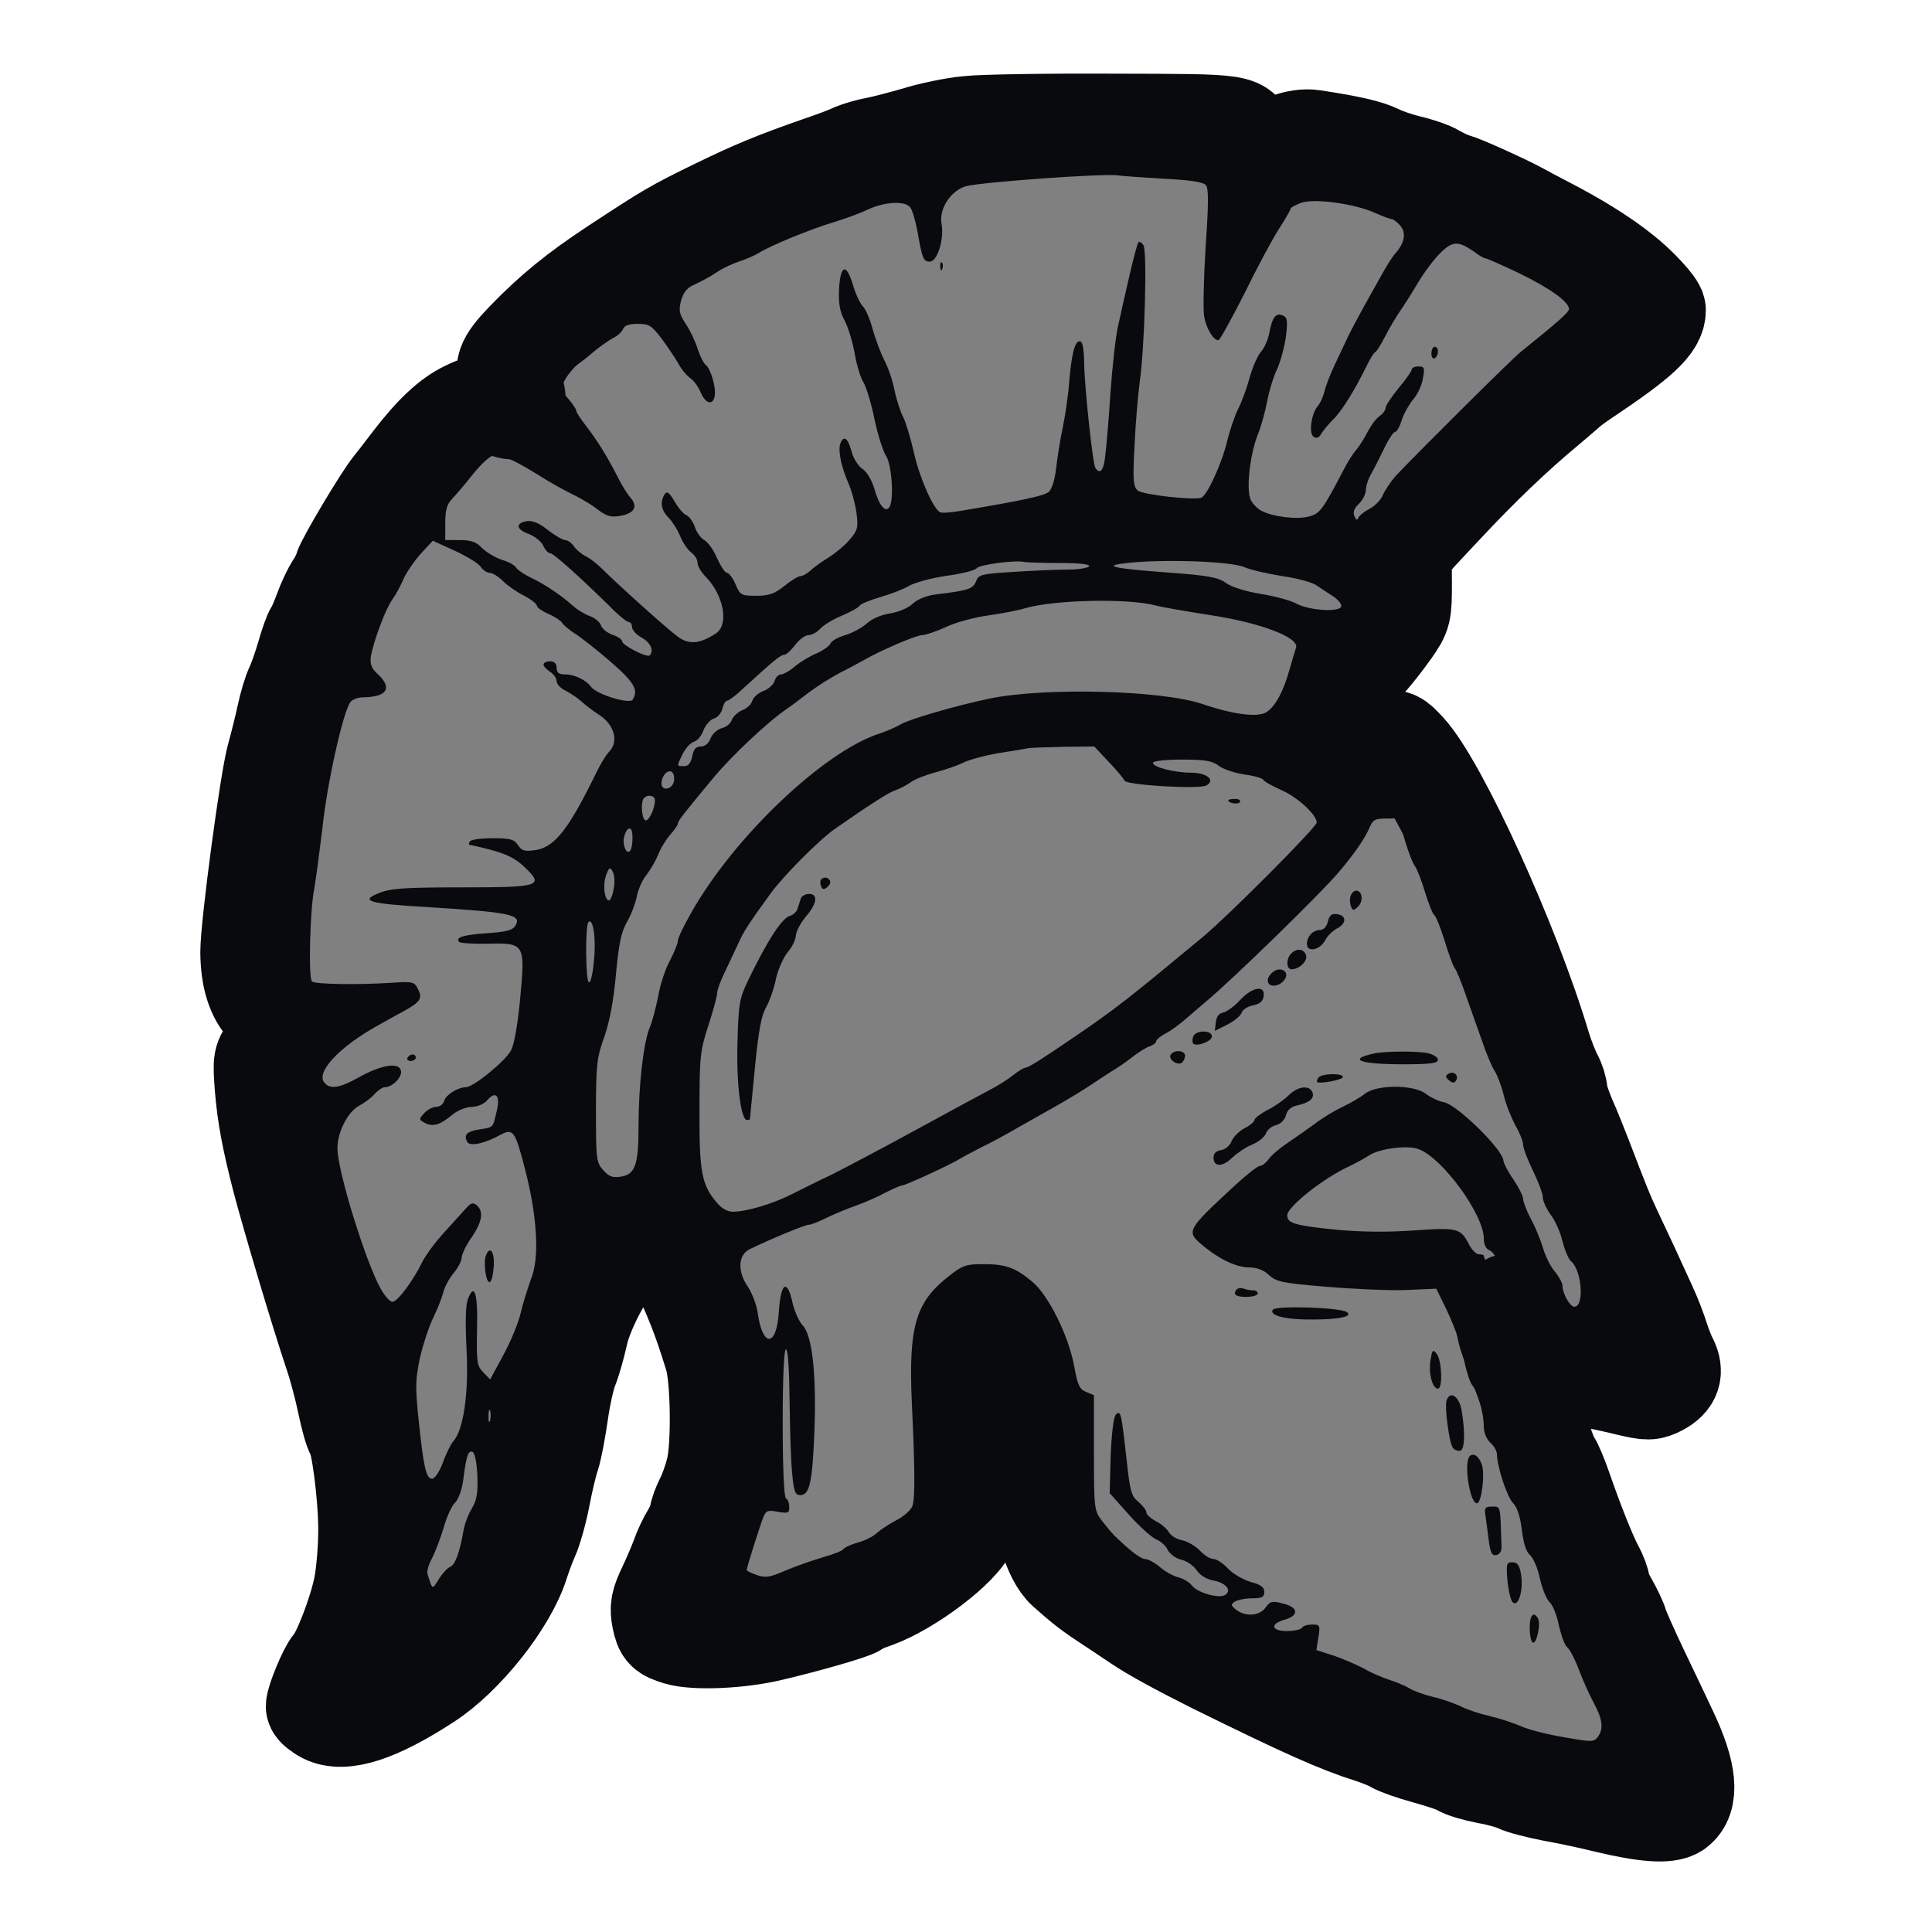
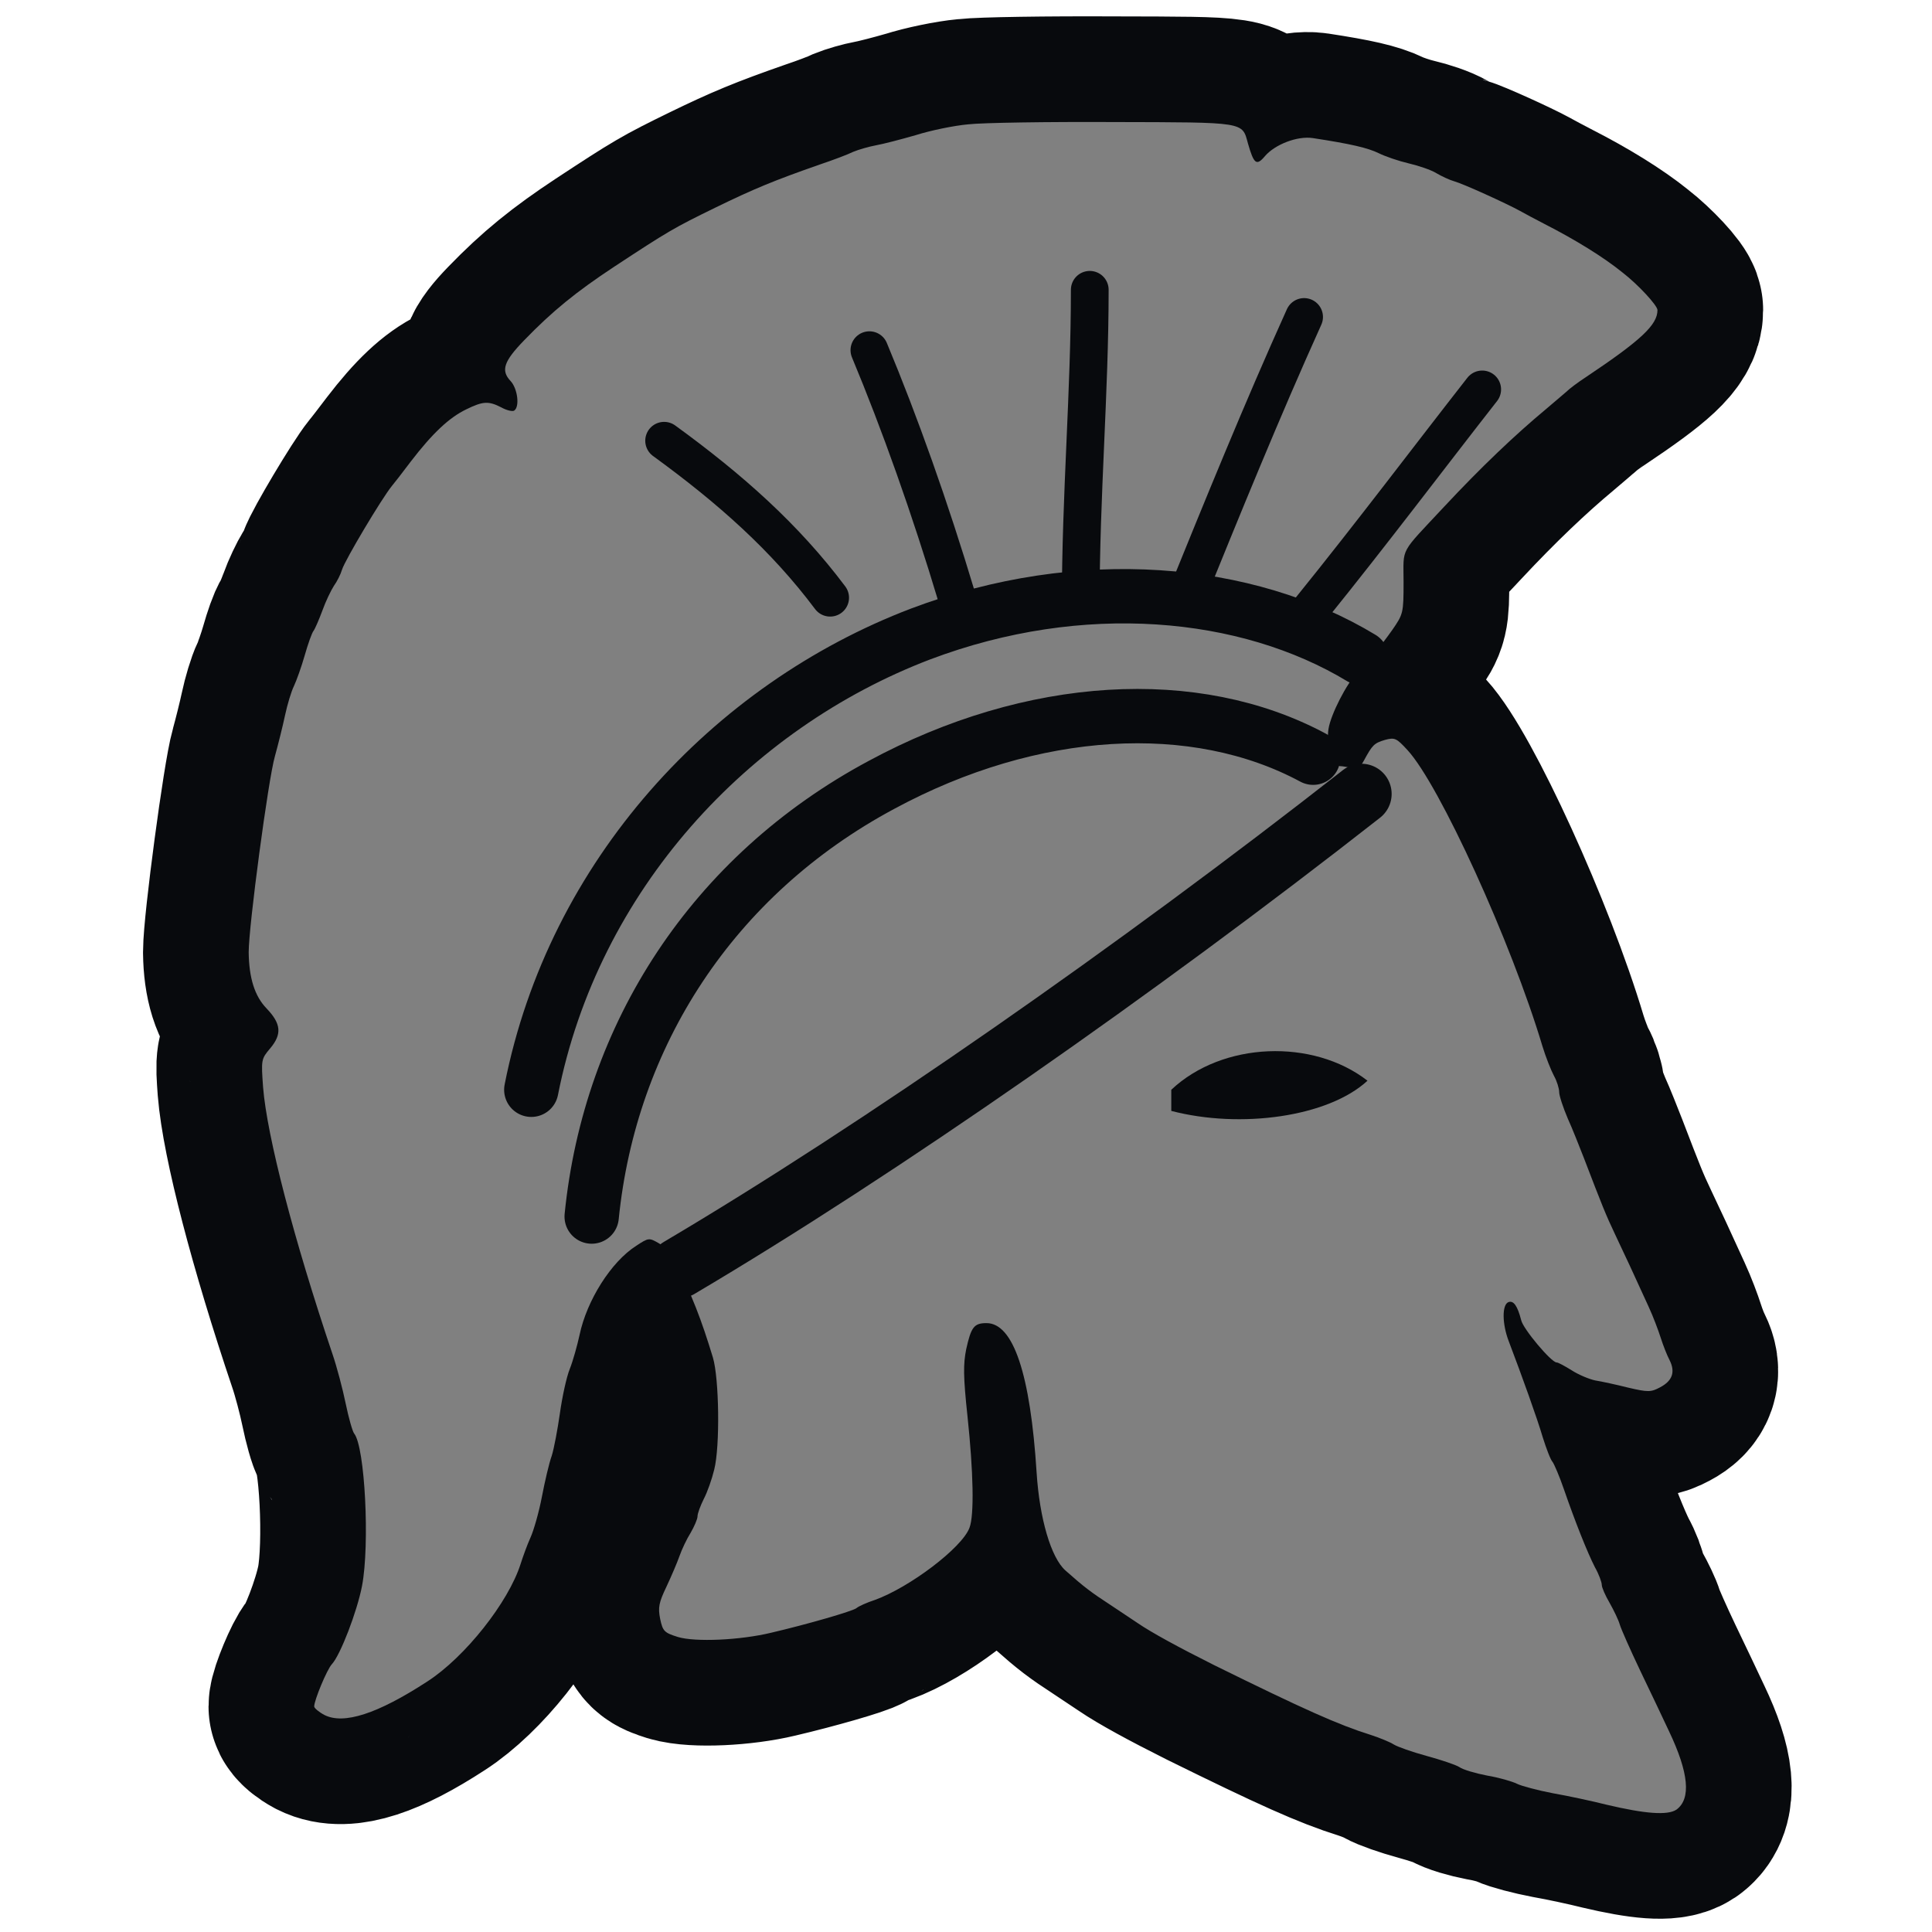
- <svg xmlns="http://www.w3.org/2000/svg" width="64" height="64" viewBox="0 0 64 64" role="img" aria-label="Фаланга — исходный шлем с гребнем" shape-rendering="geometricPrecision">
-   <g transform="translate(-5.22 -5.66) scale(0.10853)">
-     <g transform="translate(0 698) scale(0.1 -0.1)">
-       <path class="player-fill ink-outline" fill="#808080" stroke="#080a0d" stroke-width="295.3" stroke-linecap="round" stroke-linejoin="round" fill-rule="evenodd" d="M3436 6079 c-44 -4 -116 -19 -160 -33 -45 -13 -99 -27 -121 -31 -22 -4 -53 -13 -70 -20 -16 -8 -61 -25 -100 -38 -143 -50 -203 -75 -320 -132 -129 -63 -144 -72 -310 -181 -115 -76 -188 -135 -274 -224 -62 -64 -72 -92 -42 -124 22 -23 29 -80 11 -91 -5 -3 -23 1 -39 10 -39 20 -56 19 -107 -6 -52 -25 -103 -73 -169 -159 -27 -36 -53 -69 -58 -75 -31 -38 -143 -226 -152 -255 -4 -14 -15 -36 -25 -50 -9 -14 -25 -47 -35 -75 -10 -27 -22 -55 -27 -62 -5 -6 -17 -40 -27 -75 -10 -35 -25 -77 -33 -94 -8 -16 -20 -56 -27 -89 -7 -33 -21 -89 -31 -125 -20 -69 -80 -518 -80 -598 1 -78 18 -134 55 -172 44 -46 47 -78 11 -121 -28 -33 -28 -35 -22 -119 7 -85 21 -160 52 -280 30 -115 118 -410 160 -535 13 -38 31 -106 40 -150 9 -44 21 -86 26 -92 16 -20 38 -190 38 -295 0 -53 -6 -129 -14 -170 -15 -78 -66 -211 -92 -239 -15 -16 -54 -110 -54 -129 0 -5 14 -17 31 -26 59 -30 162 3 314 102 115 74 248 242 285 359 7 22 20 58 30 80 10 22 26 78 35 125 9 47 22 103 30 125 7 22 18 81 25 130 7 50 20 110 30 135 10 25 23 72 30 104 13 63 68 173 109 219 15 16 43 40 64 53 38 25 39 25 70 7 18 -11 37 -30 44 -44 58 -119 84 -186 120 -304 19 -64 22 -271 4 -342 -7 -29 -21 -69 -32 -90 -10 -20 -19 -44 -19 -53 0 -8 -10 -31 -21 -50 -12 -19 -27 -51 -34 -71 -7 -20 -25 -62 -40 -94 -23 -48 -26 -63 -19 -98 8 -38 13 -42 54 -55 53 -16 190 -10 285 13 111 26 249 66 260 75 7 6 32 17 56 25 106 38 266 159 289 220 15 38 12 171 -6 341 -13 121 -13 159 -4 204 15 68 24 80 62 80 82 0 134 -156 153 -456 9 -141 44 -260 88 -299 56 -50 80 -68 137 -105 30 -20 68 -45 84 -56 41 -28 123 -73 233 -128 274 -135 379 -182 478 -213 28 -9 59 -22 70 -29 11 -7 56 -23 100 -35 44 -12 89 -27 100 -34 11 -8 49 -19 85 -26 36 -6 77 -18 91 -25 14 -7 63 -20 110 -29 46 -8 120 -24 164 -35 118 -28 186 -33 213 -15 45 33 38 112 -23 240 -18 39 -58 122 -88 185 -30 63 -58 126 -62 140 -4 14 -18 43 -31 66 -13 22 -24 47 -24 55 0 8 -9 33 -21 54 -23 45 -60 138 -95 239 -13 38 -29 75 -34 82 -6 6 -19 40 -30 75 -17 58 -63 186 -104 294 -20 52 -21 111 -1 119 16 6 28 -12 39 -55 6 -27 92 -129 108 -129 5 0 25 -11 46 -24 20 -13 53 -27 72 -31 19 -3 65 -13 101 -22 60 -14 69 -14 97 1 38 20 47 47 29 83 -8 15 -20 46 -27 68 -7 22 -23 65 -37 95 -46 101 -71 155 -102 220 -29 61 -40 89 -96 235 -13 33 -34 87 -49 120 -14 33 -26 69 -26 80 0 11 -7 34 -16 50 -9 17 -25 57 -35 90 -95 318 -315 799 -412 904 -34 37 -39 39 -69 31 -33 -10 -38 -15 -64 -63 -12 -22 -20 -28 -37 -23 -12 3 -28 6 -35 6 -22 0 -44 68 -36 114 7 44 55 138 88 172 36 37 69 77 106 129 34 49 35 52 35 147 0 109 -14 82 125 231 111 119 215 218 310 297 23 19 50 43 61 52 10 10 37 30 60 45 169 113 219 160 219 205 0 14 -59 78 -107 115 -58 47 -144 100 -238 148 -27 14 -61 32 -75 40 -42 23 -174 83 -200 90 -14 4 -38 15 -55 25 -16 10 -55 23 -85 30 -30 7 -71 21 -91 31 -33 16 -83 28 -201 46 -47 7 -115 -19 -146 -55 -26 -31 -34 -24 -52 39 -18 66 -6 64 -409 65 -201 1 -402 -2 -445 -7z" />
-       <path class="ink-detail" fill="#080a0d" fill-rule="evenodd" d="M3536 5979 c-44 -5 -116 -19 -160 -33 -45 -13 -99 -27 -121 -31 -22 -4 -53 -13 -70 -20 -16 -8 -61 -25 -100 -38 -143 -50 -203 -75 -320 -132 -129 -63 -144 -72 -310 -181 -101 -66 -157 -111 -257 -205 l-37 -35 -3 -99 -3 -100 -91 -5 c-59 -3 -98 -10 -110 -20 -32 -25 -74 -72 -123 -135 -25 -33 -49 -64 -54 -70 -31 -38 -143 -226 -152 -255 -4 -14 -15 -36 -25 -50 -9 -14 -25 -47 -35 -75 -10 -27 -22 -55 -27 -62 -5 -6 -17 -40 -27 -75 -10 -35 -25 -77 -33 -94 -8 -16 -20 -56 -27 -89 -7 -33 -21 -89 -31 -125 -24 -80 -74 -474 -65 -509 4 -14 23 -43 43 -64 l36 -37 4 -123 c4 -119 3 -123 -21 -145 -24 -23 -24 -24 -11 -85 29 -137 120 -456 190 -662 13 -38 31 -106 40 -150 9 -44 21 -86 26 -92 36 -44 52 -516 24 -667 -8 -41 -20 -84 -26 -95 -9 -17 -3 -16 33 9 110 74 242 243 277 355 7 22 20 58 30 80 10 22 26 78 35 125 9 47 22 103 30 125 7 22 18 81 25 130 7 50 20 110 30 135 10 25 23 72 30 104 13 63 68 173 109 219 58 64 91 77 203 77 121 0 160 -16 184 -78 8 -20 21 -50 30 -67 16 -30 51 -124 81 -220 13 -39 16 -100 17 -270 1 -229 -6 -285 -45 -362 -10 -20 -19 -43 -19 -50 0 -7 -13 -39 -29 -70 -16 -32 -33 -69 -36 -82 -7 -23 -6 -23 46 -16 30 4 79 15 109 25 30 10 84 26 119 35 36 8 70 20 76 25 7 5 32 17 56 25 104 37 266 159 287 217 5 13 4 73 -4 143 -23 219 -15 429 19 472 7 9 47 13 139 13 125 0 130 -1 152 -25 53 -57 87 -201 101 -431 9 -141 44 -260 88 -299 56 -50 80 -68 137 -105 30 -20 68 -45 84 -56 41 -28 123 -73 233 -128 274 -135 379 -182 478 -213 28 -9 59 -22 70 -29 11 -7 56 -23 100 -35 44 -11 86 -26 93 -32 7 -6 48 -18 90 -28 42 -10 95 -24 118 -33 23 -8 82 -22 132 -31 51 -8 99 -18 107 -21 11 -5 10 2 -5 33 -46 89 -139 290 -145 313 -4 14 -18 43 -31 66 -13 22 -24 47 -24 55 0 8 -9 33 -21 54 -23 45 -60 138 -95 239 -13 38 -29 75 -34 82 -6 6 -19 40 -30 75 -17 58 -63 186 -104 294 -11 29 -15 79 -16 177 l0 138 26 6 c17 4 23 11 20 21 -3 8 -6 17 -6 19 0 2 -7 4 -15 4 -8 0 -21 13 -29 28 -27 52 -34 54 -168 45 -82 -6 -161 -5 -238 2 -129 13 -150 20 -150 44 0 26 111 114 190 150 19 9 46 24 60 33 32 21 118 32 151 19 73 -27 199 -200 199 -273 0 -17 6 -31 16 -35 8 -3 19 -16 24 -29 8 -21 16 -23 82 -26 l72 -3 17 -46 c17 -48 79 -121 120 -143 13 -7 37 -21 52 -31 l28 -18 -16 39 c-18 43 -46 104 -94 204 -29 61 -40 89 -96 235 -13 33 -34 87 -49 120 -14 33 -26 69 -26 80 0 11 -7 34 -16 50 -9 17 -25 57 -35 90 -32 107 -114 326 -168 450 -58 132 -152 325 -162 330 -10 7 27 -113 40 -129 6 -7 20 -42 31 -79 11 -36 24 -69 29 -72 5 -3 19 -38 31 -77 12 -40 26 -78 31 -84 5 -6 20 -42 33 -80 13 -38 36 -101 50 -141 13 -39 31 -82 40 -95 8 -13 20 -45 27 -73 6 -27 23 -68 35 -91 13 -22 24 -49 24 -60 0 -10 14 -46 30 -79 16 -33 30 -69 30 -81 0 -11 11 -35 24 -53 14 -18 30 -55 36 -81 7 -27 18 -54 26 -61 33 -27 42 -139 10 -139 -13 0 -36 40 -36 65 0 7 -10 26 -23 42 -13 15 -29 47 -36 71 -7 24 -23 64 -37 89 -13 25 -24 53 -24 62 0 9 -14 36 -30 60 -17 24 -30 50 -30 56 0 33 -141 171 -181 179 -17 3 -42 15 -56 26 -36 28 -149 29 -186 0 -14 -11 -45 -29 -68 -40 -24 -11 -62 -34 -84 -51 -22 -16 -60 -43 -84 -59 -24 -16 -50 -38 -58 -50 -8 -11 -20 -20 -26 -20 -7 0 -41 -27 -77 -60 -148 -137 -149 -140 -99 -182 51 -43 104 -68 143 -68 23 0 44 -8 60 -23 22 -21 42 -25 175 -36 83 -7 192 -12 243 -10 l93 4 17 -35 c36 -71 56 -127 68 -185 7 -33 18 -67 25 -75 16 -19 35 -85 35 -126 0 -18 8 -38 20 -49 11 -10 20 -25 20 -34 0 -38 31 -132 49 -150 13 -13 22 -41 27 -82 5 -41 13 -67 25 -77 10 -9 24 -41 30 -71 7 -31 20 -63 29 -72 10 -8 23 -41 29 -71 7 -31 18 -62 26 -68 8 -7 23 -36 35 -67 11 -30 31 -75 45 -101 28 -52 31 -80 13 -105 -12 -16 -19 -16 -103 -1 -49 8 -108 23 -130 33 -23 10 -65 24 -95 31 -30 7 -71 20 -90 30 -19 9 -57 23 -85 29 -27 7 -59 18 -70 25 -11 7 -38 19 -60 26 -22 7 -58 22 -80 35 -22 12 -64 30 -93 40 l-53 17 6 39 c6 37 5 39 -19 39 -13 0 -28 -4 -31 -10 -3 -5 -24 -10 -46 -10 -48 0 -53 22 -6 35 44 13 41 38 -6 49 -33 9 -39 7 -53 -12 -18 -26 -61 -29 -90 -7 -16 13 -17 16 -4 25 8 5 32 10 53 10 30 0 37 4 37 20 0 14 -11 22 -42 30 -23 7 -54 25 -69 41 -15 16 -35 29 -44 29 -10 0 -28 11 -41 25 -13 14 -37 28 -54 32 -17 3 -35 14 -41 24 -5 10 -23 26 -39 34 -17 9 -30 21 -30 27 0 7 -11 21 -25 33 -21 17 -25 33 -35 125 -16 144 -18 156 -33 141 -7 -7 -13 -56 -16 -126 l-3 -114 58 -65 c32 -36 70 -70 84 -76 14 -6 30 -20 35 -32 6 -12 24 -26 41 -30 18 -4 39 -19 48 -33 10 -15 30 -27 52 -31 37 -7 56 -30 34 -44 -18 -11 -82 6 -100 28 -8 11 -27 22 -42 26 -14 3 -40 17 -56 31 -17 14 -37 25 -46 25 -13 0 -46 25 -94 72 -7 7 -24 27 -37 44 -24 31 -25 36 -25 208 l0 176 -24 10 c-19 7 -26 20 -36 77 -17 94 -79 219 -129 260 -52 43 -80 53 -150 53 -51 0 -63 -4 -103 -36 -102 -79 -124 -153 -114 -384 10 -215 10 -292 2 -318 -4 -12 -26 -32 -48 -43 -23 -12 -50 -30 -61 -40 -12 -11 -38 -24 -59 -29 -20 -6 -40 -15 -43 -20 -3 -5 -31 -16 -63 -25 -31 -9 -82 -27 -113 -40 -48 -21 -61 -23 -88 -14 -17 6 -31 13 -31 15 0 8 41 137 51 162 8 20 14 22 44 16 31 -5 35 -4 35 14 0 12 -4 24 -10 27 -6 4 -10 92 -10 231 0 143 4 224 10 224 6 0 10 -60 11 -157 1 -87 4 -187 8 -223 5 -55 9 -65 25 -65 28 0 37 39 43 200 6 171 -7 288 -36 318 -11 12 -24 41 -30 65 -17 80 -37 68 -43 -26 -7 -105 -49 -107 -64 -3 -3 25 -17 62 -31 83 -32 47 -29 97 7 114 66 32 168 74 179 74 6 0 31 9 54 21 23 11 65 29 92 38 28 10 68 28 90 40 22 11 44 21 49 21 10 0 149 64 176 81 8 5 38 21 65 35 28 13 77 40 110 59 33 19 85 48 115 65 30 17 75 44 100 60 25 17 58 38 73 48 16 9 45 29 64 44 19 15 43 30 54 33 10 4 19 10 19 15 0 5 13 16 30 25 16 8 44 29 62 45 18 16 47 40 63 54 79 66 342 322 401 391 47 55 81 104 94 135 11 26 17 30 51 30 38 0 38 1 27 25 -11 24 -14 25 -113 25 -195 0 -200 6 -193 220 4 132 5 136 38 195 19 33 43 70 54 81 36 37 69 77 103 126 31 45 33 53 34 135 0 49 3 96 7 105 18 44 287 317 431 438 24 19 57 47 74 63 17 15 34 27 38 27 3 0 22 12 42 28 20 15 51 38 70 51 l33 25 -25 23 c-45 40 -134 96 -236 148 -27 14 -61 32 -75 40 -42 23 -174 83 -200 90 -14 4 -38 15 -55 25 -16 10 -55 23 -85 30 -30 7 -71 21 -90 31 -20 9 -53 20 -73 24 -33 6 -40 4 -66 -24 -29 -31 -29 -31 -134 -31 l-105 0 -11 33 c-24 65 -37 82 -66 88 -44 10 -506 8 -599 -2z m497 -66 c81 -4 121 -10 129 -20 8 -10 8 -57 -1 -186 -6 -95 -8 -190 -5 -212 6 -38 28 -75 44 -75 4 0 40 65 80 144 39 80 87 169 106 198 19 29 34 56 34 59 0 4 15 12 34 19 41 13 161 -3 223 -31 23 -10 46 -19 51 -19 5 0 17 -9 26 -19 20 -22 15 -53 -14 -86 -10 -11 -28 -40 -41 -64 -13 -23 -38 -68 -56 -100 -17 -31 -39 -72 -48 -91 -9 -19 -27 -57 -40 -85 -13 -27 -27 -63 -31 -80 -4 -16 -13 -37 -21 -46 -20 -24 -28 -85 -12 -94 8 -6 17 -2 23 10 6 10 22 29 36 43 25 24 64 86 100 159 11 23 24 45 29 47 5 3 18 25 30 48 12 24 32 57 44 75 12 17 38 58 57 90 19 32 50 73 69 91 36 35 53 36 103 1 14 -11 29 -19 33 -19 4 0 51 -21 104 -46 94 -46 151 -87 151 -109 0 -9 -31 -37 -149 -132 -29 -24 -289 -282 -379 -376 -14 -16 -32 -42 -39 -57 -6 -16 -25 -36 -41 -44 -17 -9 -32 -21 -35 -28 -3 -9 -7 -7 -12 5 -5 12 -1 24 14 38 11 11 21 30 21 42 0 12 7 33 15 47 8 14 26 49 40 78 13 28 29 52 34 52 5 0 15 17 21 38 7 20 23 48 35 62 12 14 26 42 29 63 6 33 5 37 -14 37 -11 0 -20 -4 -20 -9 0 -5 -18 -31 -40 -57 -22 -27 -40 -54 -40 -61 0 -6 -8 -18 -19 -25 -10 -7 -26 -29 -36 -48 -9 -19 -25 -43 -34 -54 -9 -10 -25 -35 -36 -56 -68 -130 -75 -139 -109 -148 -35 -10 -111 -1 -146 18 -11 6 -25 20 -31 32 -15 28 -4 134 20 197 11 26 24 74 30 106 6 32 20 77 31 99 10 23 22 67 26 98 6 49 4 59 -11 64 -20 8 -31 -6 -40 -55 -4 -20 -15 -45 -25 -56 -10 -11 -26 -47 -35 -80 -9 -33 -25 -76 -35 -95 -10 -19 -25 -64 -34 -100 -14 -61 -58 -159 -77 -170 -16 -10 -179 8 -195 21 -14 12 -16 31 -10 139 3 69 11 157 16 195 15 107 23 398 11 415 -5 8 -12 12 -15 9 -3 -2 -15 -47 -27 -99 -12 -52 -28 -122 -35 -155 -8 -33 -18 -127 -24 -210 -5 -82 -13 -169 -16 -192 -5 -42 -16 -54 -30 -32 -8 14 -33 248 -34 321 0 31 -4 59 -9 63 -17 10 -28 -27 -36 -115 -3 -47 -13 -112 -20 -145 -7 -33 -16 -88 -20 -122 -4 -38 -13 -67 -23 -76 -15 -12 -78 -26 -270 -58 -29 -5 -57 -7 -62 -4 -22 13 -63 108 -79 180 -10 44 -25 94 -33 110 -9 17 -21 54 -27 84 -6 30 -20 70 -31 90 -10 20 -26 62 -35 93 -8 31 -22 64 -31 72 -8 9 -22 38 -30 66 -20 67 -38 60 -42 -14 -2 -43 2 -68 17 -96 11 -21 25 -67 31 -102 6 -35 18 -73 26 -86 8 -12 24 -63 34 -112 10 -49 27 -101 36 -114 17 -27 24 -132 10 -155 -12 -19 -32 4 -46 55 -8 27 -23 52 -36 61 -13 8 -29 33 -34 54 -11 41 -24 50 -34 24 -8 -21 3 -72 24 -120 10 -22 21 -63 25 -91 6 -45 4 -54 -20 -82 -14 -17 -43 -41 -63 -54 -20 -12 -46 -30 -56 -40 -11 -10 -25 -18 -32 -18 -6 0 -28 -13 -49 -30 -30 -24 -47 -30 -86 -30 -46 0 -49 2 -63 35 -8 19 -20 35 -26 35 -6 0 -19 20 -30 44 -10 25 -28 49 -38 55 -11 6 -25 24 -30 41 -6 17 -18 33 -26 36 -8 3 -25 22 -36 42 -17 28 -23 33 -31 21 -14 -23 -10 -48 12 -70 11 -11 28 -37 36 -57 8 -20 24 -43 34 -50 10 -7 19 -21 19 -31 0 -10 11 -29 25 -43 55 -56 72 -146 31 -173 -49 -32 -82 -35 -116 -10 -33 24 -186 162 -230 206 -14 14 -36 32 -50 39 -14 7 -31 21 -38 32 -7 10 -19 18 -26 18 -7 0 -31 14 -52 30 -24 20 -47 30 -63 28 -37 -5 -36 -25 3 -39 19 -7 39 -23 45 -36 6 -13 15 -23 21 -23 10 0 87 -69 182 -162 26 -27 52 -48 58 -48 5 0 10 -7 10 -15 0 -9 13 -24 30 -33 27 -15 38 -40 24 -54 -8 -8 -84 31 -84 43 0 5 -13 15 -30 20 -16 6 -32 19 -35 29 -3 10 -19 23 -34 28 -16 6 -39 20 -52 32 -34 31 -88 67 -129 86 -19 9 -38 22 -43 29 -4 8 -24 19 -45 25 -20 7 -47 23 -60 36 -17 18 -33 24 -67 24 l-45 0 0 52 c0 39 5 57 20 73 11 11 41 46 66 78 27 33 54 57 66 57 24 0 68 -21 138 -65 30 -19 75 -44 100 -56 25 -12 60 -33 77 -47 27 -20 40 -23 68 -18 43 8 54 29 30 56 -10 11 -28 41 -41 67 -30 59 -60 107 -96 154 -16 20 -28 39 -28 44 0 4 -11 21 -25 37 -25 29 -25 30 -8 60 10 17 28 38 41 47 13 9 35 27 50 40 15 12 39 29 53 37 15 7 29 20 32 29 4 10 19 15 45 15 34 0 42 -5 73 -46 19 -26 42 -60 51 -76 9 -17 25 -36 36 -44 11 -7 25 -27 32 -44 14 -33 36 -40 42 -12 6 24 -11 84 -27 97 -7 5 -18 28 -25 50 -7 22 -23 56 -36 75 -20 31 -22 40 -14 72 8 26 19 39 41 48 17 8 46 23 64 35 18 13 50 28 71 35 22 7 49 19 62 27 35 22 159 73 227 93 33 10 80 27 105 39 52 24 112 27 129 7 6 -7 16 -40 22 -72 15 -85 18 -94 38 -94 23 0 44 68 36 114 -9 46 27 102 74 116 49 13 425 40 466 33 11 -2 73 -6 138 -10z m-2085 -1184 c7 -11 20 -19 28 -19 8 0 26 -11 40 -25 14 -14 43 -34 65 -45 21 -11 39 -25 39 -31 0 -5 16 -16 34 -24 19 -8 39 -21 43 -28 4 -7 22 -21 38 -32 17 -10 65 -48 107 -84 74 -64 89 -88 70 -118 -9 -15 -109 16 -126 38 -16 22 -51 39 -80 39 -19 0 -26 5 -26 20 0 13 -7 20 -20 20 -11 0 -20 -4 -20 -10 0 -5 9 -15 20 -22 11 -7 20 -20 20 -29 0 -8 12 -22 28 -29 15 -8 36 -22 47 -32 11 -10 35 -29 54 -41 46 -29 61 -80 33 -111 -11 -11 -29 -41 -41 -66 -84 -172 -126 -226 -184 -236 -35 -5 -43 -3 -55 15 -12 18 -24 21 -78 21 -34 0 -66 -4 -69 -10 -3 -5 -4 -10 -1 -10 2 0 33 -7 67 -16 45 -12 74 -26 101 -52 61 -58 49 -62 -193 -62 -171 0 -216 -3 -250 -17 -62 -24 -33 -33 144 -43 256 -16 292 -23 271 -57 -8 -14 -29 -19 -87 -23 -73 -5 -98 -13 -84 -27 4 -3 42 -6 85 -5 115 3 116 0 101 -164 -7 -77 -18 -142 -28 -161 -16 -32 -115 -113 -138 -113 -24 0 -61 -23 -66 -41 -3 -11 -14 -19 -25 -19 -10 0 -27 -9 -36 -19 -17 -19 -17 -20 2 -30 24 -13 47 -6 85 26 16 13 42 23 58 23 16 0 36 8 46 19 27 32 42 16 30 -32 -12 -52 -9 -49 -54 -56 -38 -6 -48 -17 -35 -39 9 -13 53 -4 103 24 37 19 43 9 74 -112 36 -142 43 -265 17 -329 -10 -27 -25 -75 -32 -105 -7 -30 -31 -88 -53 -128 l-40 -74 -21 22 c-19 19 -21 30 -19 130 3 111 -8 146 -28 93 -7 -18 -8 -71 -4 -153 7 -132 -9 -246 -40 -280 -7 -8 -22 -37 -32 -65 -10 -28 -25 -50 -33 -50 -18 0 -26 33 -41 177 -11 103 -10 127 4 193 10 42 28 97 41 123 13 26 26 60 30 76 4 16 18 43 32 59 13 16 24 37 24 46 0 10 13 38 30 62 33 48 38 80 16 99 -12 9 -18 7 -33 -10 -10 -11 -40 -44 -66 -73 -27 -29 -57 -70 -68 -92 -27 -56 -75 -120 -90 -120 -8 0 -24 18 -36 40 -45 79 -132 359 -132 428 -1 49 32 113 67 131 15 8 36 23 46 35 11 12 25 21 31 21 25 0 57 34 49 53 -9 24 -62 14 -130 -24 -57 -32 -86 -36 -103 -15 -27 32 47 111 168 177 23 13 57 32 74 41 51 28 58 39 44 67 -11 23 -16 24 -77 20 -107 -7 -238 -5 -247 4 -11 12 -6 218 7 282 5 28 16 111 25 185 14 137 64 360 86 386 6 8 23 14 38 14 73 1 91 28 45 71 -20 18 -24 31 -21 54 8 46 44 143 65 173 11 15 26 43 34 62 8 19 32 54 52 77 l38 41 66 -30 c37 -17 73 -39 80 -49z m1768 11 c61 0 93 -4 89 -10 -3 -5 -32 -10 -64 -10 -32 0 -106 -3 -165 -7 -99 -6 -108 -8 -116 -29 -9 -23 -24 -28 -117 -39 -34 -4 -61 -15 -77 -30 -14 -13 -44 -25 -69 -29 -27 -4 -56 -17 -71 -31 -15 -13 -44 -29 -65 -35 -21 -6 -41 -17 -45 -25 -3 -8 -21 -21 -41 -30 -20 -8 -50 -26 -67 -40 -16 -14 -36 -25 -43 -25 -8 0 -17 -9 -20 -21 -4 -11 -20 -25 -35 -30 -15 -6 -30 -19 -33 -30 -3 -10 -16 -23 -30 -28 -14 -6 -28 -19 -32 -29 -3 -11 -17 -23 -31 -26 -14 -4 -29 -18 -34 -31 -6 -15 -17 -25 -30 -25 -15 0 -22 -8 -26 -30 -5 -21 -12 -30 -25 -30 -23 0 -23 -1 -4 38 9 17 24 34 35 37 10 3 23 19 28 34 6 16 20 32 31 36 12 3 24 17 27 31 3 13 10 24 15 24 5 0 26 16 46 35 97 89 117 105 128 105 6 0 21 14 33 30 13 17 31 30 41 30 10 0 26 9 35 19 10 11 39 29 66 40 27 12 52 25 55 31 3 5 32 17 63 26 31 9 71 24 87 34 17 10 68 24 115 31 47 6 88 17 92 23 7 11 121 26 146 19 8 -1 56 -3 108 -3z m564 -13 c19 -8 71 -20 115 -27 44 -6 91 -19 104 -28 13 -9 36 -24 50 -33 14 -9 26 -22 26 -30 0 -20 -95 -15 -137 7 -18 10 -67 23 -110 30 -45 7 -88 21 -105 33 -23 17 -53 23 -178 32 -175 13 -205 21 -115 30 111 11 311 4 350 -14z m-270 -117 c19 -5 94 -18 165 -29 152 -23 271 -68 262 -99 -3 -9 -12 -39 -20 -67 -19 -68 -43 -112 -70 -130 -27 -17 -100 -8 -197 25 -126 42 -481 51 -650 16 -104 -22 -245 -63 -271 -79 -13 -8 -41 -20 -62 -27 -170 -54 -445 -315 -576 -547 -23 -40 -41 -78 -41 -86 0 -8 -11 -35 -24 -60 -14 -25 -30 -74 -36 -109 -7 -35 -18 -78 -26 -96 -19 -46 -34 -177 -34 -299 0 -120 -10 -149 -54 -156 -24 -4 -36 0 -53 19 -22 24 -23 33 -23 182 0 142 3 164 26 227 16 47 28 110 35 190 9 94 16 129 34 160 13 22 26 58 30 79 4 20 17 49 29 64 12 15 28 43 36 62 7 19 24 46 37 61 12 14 23 29 23 33 0 9 16 29 109 141 54 65 164 169 221 208 14 9 45 33 70 52 25 19 68 46 95 60 28 14 61 32 75 40 53 30 158 75 176 75 10 0 42 11 71 24 28 14 87 30 130 36 43 6 94 16 113 22 89 26 317 31 400 8z m-145 -477 c25 -26 46 -51 48 -57 5 -14 227 -27 250 -15 29 16 2 39 -47 39 -50 0 -116 17 -116 30 0 6 39 10 89 10 71 0 93 -4 112 -19 13 -10 48 -22 76 -26 29 -4 56 -11 59 -16 3 -6 29 -20 58 -33 48 -21 106 -75 106 -98 0 -14 -266 -281 -346 -348 -224 -186 -269 -222 -399 -310 -95 -65 -135 -90 -143 -90 -5 0 -22 -10 -37 -22 -16 -13 -46 -32 -67 -43 -21 -11 -125 -67 -231 -125 -106 -58 -224 -120 -262 -139 -39 -18 -92 -45 -120 -59 -56 -28 -136 -52 -177 -52 -17 0 -35 10 -51 30 -44 52 -52 92 -51 280 0 163 2 181 27 258 15 46 27 91 27 100 0 9 11 39 25 67 13 27 31 66 40 85 15 34 29 56 97 150 39 54 149 165 198 199 103 72 164 111 183 117 12 4 34 15 48 25 14 10 48 23 75 30 27 7 65 20 84 29 19 10 69 23 110 30 41 6 82 13 90 15 8 1 57 3 108 4 l93 1 44 -47z m-1327 -59 c-5 -26 -38 -31 -38 -7 0 24 21 46 33 34 5 -5 7 -17 5 -27z m-58 -58 c0 -27 -20 -67 -30 -61 -11 7 -14 58 -3 68 12 12 33 7 33 -7z m-69 -103 c2 -23 -2 -47 -7 -52 -11 -12 -24 19 -18 43 7 29 23 35 25 9z m-57 -168 c-3 -19 -10 -35 -14 -35 -14 0 -20 48 -9 77 9 25 12 26 20 11 6 -10 7 -34 3 -53z m-60 -217 c-3 -38 -10 -68 -15 -68 -11 0 -12 173 -2 184 14 14 24 -50 17 -116z m-317 -1405 c-3 -10 -5 -4 -5 12 0 17 2 24 5 18 2 -7 2 -21 0 -30z m-39 -167 c2 -53 -1 -75 -17 -102 -11 -18 -23 -50 -26 -71 -11 -63 -25 -101 -40 -107 -8 -3 -24 -20 -35 -38 -20 -33 -19 -33 -34 16 -3 8 3 29 13 47 10 19 26 61 36 94 9 33 25 68 35 77 10 10 21 39 25 70 9 72 15 90 28 85 7 -2 13 -31 15 -71z M3351 5644 c0 -11 3 -14 6 -6 3 7 2 16 -1 19 -3 4 -6 -2 -5 -13z M4850 5379 c0 -11 5 -17 10 -14 6 3 10 13 10 21 0 8 -4 14 -10 14 -5 0 -10 -9 -10 -21z M1725 3230 c-3 -5 1 -10 9 -10 9 0 16 5 16 10 0 6 -4 10 -9 10 -6 0 -13 -4 -16 -10z M1964 2626 c-8 -22 0 -81 11 -81 6 0 11 21 13 48 3 45 -12 65 -24 33z M4230 4016 c0 -9 30 -14 35 -6 4 6 -3 10 -14 10 -12 0 -21 -2 -21 -4z M2987 3774 c-3 -3 -3 -12 0 -20 4 -11 9 -12 19 -3 8 6 11 15 8 20 -6 10 -18 12 -27 3z M2925 3715 c-3 -8 -7 -22 -10 -31 -3 -9 -13 -18 -23 -21 -24 -6 -70 -77 -128 -198 -26 -54 -29 -71 -32 -186 -4 -125 10 -239 29 -239 5 0 9 1 9 3 0 1 7 71 15 155 11 114 20 162 34 185 10 18 24 56 30 86 6 29 23 67 36 83 14 16 25 39 25 51 1 12 14 38 30 57 35 40 39 70 10 70 -11 0 -23 -7 -25 -15z M4604 3725 c-4 -8 -3 -23 0 -32 6 -15 8 -15 23 -1 16 17 12 48 -7 48 -6 0 -13 -7 -16 -15z M4534 3646 c-3 -15 -13 -26 -23 -26 -22 0 -41 -19 -41 -43 0 -27 41 -18 56 12 7 13 22 28 35 35 30 15 31 40 2 44 -17 3 -24 -3 -29 -22z M4422 3548 c-16 -16 -15 -48 1 -48 24 0 51 26 44 44 -7 19 -28 21 -45 4z M4362 3488 c-18 -18 -14 -38 7 -38 22 0 45 25 36 40 -8 13 -28 13 -43 -2z M4266 3406 c-17 -19 -40 -35 -51 -38 -13 -2 -21 -12 -23 -30 l-3 -26 38 19 c21 11 41 27 44 37 3 9 19 19 35 22 20 4 30 12 32 28 5 35 -35 28 -72 -12z M4123 3295 c-3 -9 -3 -18 0 -22 11 -10 57 7 57 22 0 20 -49 20 -57 0z M4054 3239 c-7 -12 15 -31 31 -26 6 2 11 11 13 20 4 19 -32 24 -44 6z M4675 3243 c-83 -18 -44 -33 88 -33 84 0 107 3 107 14 0 7 -14 16 -31 20 -34 7 -132 6 -164 -1z M4902 3181 c-10 -6 -10 -10 2 -20 10 -9 16 -9 21 -1 10 16 -7 31 -23 21z M4505 3169 c-4 -6 -5 -12 -4 -13 8 -7 79 7 79 15 0 13 -67 11 -75 -2z M4414 3115 c-14 -14 -43 -34 -65 -45 -21 -11 -39 -25 -39 -30 0 -5 -14 -17 -30 -25 -17 -9 -35 -27 -40 -40 -5 -13 -19 -25 -32 -27 -15 -2 -23 -10 -23 -23 0 -29 28 -29 57 0 14 13 41 32 61 40 19 8 38 23 42 34 3 10 17 22 30 25 15 4 27 16 31 30 3 15 15 26 32 30 39 8 56 22 49 40 -9 24 -45 19 -73 -9z M4257 2524 c-15 -16 -5 -24 28 -24 19 0 35 5 35 10 0 6 -6 10 -14 10 -8 0 -21 2 -28 5 -8 3 -17 2 -21 -1z M4366 2461 c-12 -18 39 -31 122 -30 83 0 125 10 103 23 -22 14 -217 20 -225 7z M4847 2306 c-6 -40 6 -86 23 -86 15 0 12 83 -3 105 -13 16 -14 15 -20 -19z M4896 2183 c-6 -19 8 -126 19 -143 3 -6 13 -10 21 -10 16 0 18 54 6 125 -8 43 -36 60 -46 28z M4967 2014 c-19 -20 0 -144 22 -144 14 0 25 89 15 118 -9 26 -25 37 -37 26z M5015 1833 c2 -16 7 -50 10 -76 5 -38 10 -48 23 -45 10 2 17 12 16 26 -4 128 -2 122 -29 122 -21 0 -24 -4 -20 -27z M5082 1635 c3 -31 10 -61 16 -67 17 -17 33 35 26 83 -5 30 -11 39 -27 39 -18 0 -19 -5 -15 -55z M5150 1491 c0 -22 4 -42 9 -46 12 -7 26 59 16 74 -13 23 -25 9 -25 -28z" />
-     </g>
+ <svg xmlns="http://www.w3.org/2000/svg" width="64" height="64" viewBox="0 0 64 64" role="img" aria-label="Фаланга" shape-rendering="geometricPrecision">
+   <path class="player-fill ink-outline" paint-order="stroke fill" fill="#808080" stroke="#080a0d" stroke-width="7" stroke-linecap="round" stroke-linejoin="round" fill-rule="evenodd" d="M 32.071 4.119 C 31.593 4.162 30.812 4.325 30.334 4.477 C 29.846 4.618 29.26 4.77 29.021 4.813 C 28.782 4.857 28.446 4.954 28.262 5.03 C 28.088 5.117 27.599 5.301 27.176 5.443 C 25.624 5.985 24.973 6.257 23.703 6.875 C 22.303 7.559 22.14 7.657 20.339 8.84 C 19.091 9.664 18.299 10.305 17.365 11.271 C 16.692 11.965 16.584 12.269 16.909 12.617 C 17.148 12.866 17.224 13.485 17.029 13.604 C 16.974 13.637 16.779 13.593 16.605 13.495 C 16.182 13.278 15.998 13.289 15.444 13.561 C 14.88 13.832 14.326 14.353 13.61 15.286 C 13.317 15.677 13.035 16.035 12.98 16.1 C 12.644 16.513 11.428 18.553 11.331 18.868 C 11.287 19.02 11.168 19.259 11.059 19.41 C 10.962 19.562 10.788 19.921 10.68 20.224 C 10.571 20.517 10.441 20.821 10.387 20.897 C 10.332 20.962 10.202 21.331 10.094 21.711 C 9.985 22.091 9.822 22.547 9.735 22.731 C 9.649 22.905 9.518 23.339 9.442 23.697 C 9.366 24.055 9.214 24.663 9.106 25.054 C 8.889 25.803 8.238 30.676 8.238 31.544 C 8.249 32.391 8.433 32.998 8.835 33.411 C 9.312 33.91 9.345 34.257 8.954 34.724 C 8.65 35.082 8.65 35.104 8.715 36.016 C 8.845 37.644 9.735 41.062 11.016 44.861 C 11.157 45.273 11.352 46.011 11.45 46.489 C 11.548 46.966 11.678 47.422 11.732 47.487 C 12.091 47.932 12.253 51.166 11.993 52.534 C 11.83 53.38 11.277 54.824 10.994 55.128 C 10.832 55.301 10.408 56.322 10.408 56.528 C 10.408 56.582 10.56 56.712 10.745 56.81 C 11.385 57.136 12.503 56.777 14.153 55.703 C 15.401 54.9 16.844 53.076 17.246 51.807 C 17.322 51.568 17.463 51.177 17.571 50.938 C 17.68 50.7 17.854 50.092 17.951 49.582 C 18.049 49.072 18.19 48.464 18.277 48.225 C 18.353 47.986 18.472 47.346 18.548 46.814 C 18.624 46.272 18.765 45.62 18.874 45.349 C 18.982 45.078 19.123 44.568 19.199 44.22 C 19.438 43.081 20.241 41.8 21.077 41.268 C 21.489 40.997 21.5 40.997 21.837 41.192 C 22.032 41.312 22.238 41.518 22.314 41.67 C 22.944 42.961 23.226 43.689 23.616 44.969 C 23.823 45.664 23.855 47.91 23.66 48.681 C 23.584 48.996 23.432 49.43 23.312 49.658 C 23.204 49.875 23.106 50.135 23.106 50.233 C 23.106 50.32 22.998 50.569 22.878 50.776 C 22.748 50.982 22.585 51.329 22.509 51.546 C 22.433 51.763 22.238 52.219 22.075 52.566 C 21.826 53.087 21.793 53.25 21.869 53.63 C 21.956 54.042 22.01 54.086 22.455 54.227 C 23.03 54.401 24.517 54.335 25.548 54.086 C 26.753 53.804 28.251 53.37 28.37 53.272 C 28.446 53.207 28.717 53.087 28.978 53.001 C 30.128 52.588 31.865 51.275 32.114 50.613 C 32.277 50.2 32.245 48.757 32.049 46.912 C 31.908 45.599 31.908 45.186 32.006 44.698 C 32.169 43.96 32.266 43.83 32.679 43.83 C 33.569 43.83 34.133 45.523 34.339 48.779 C 34.437 50.309 34.817 51.6 35.294 52.024 C 35.902 52.566 36.163 52.762 36.781 53.163 C 37.107 53.38 37.519 53.652 37.693 53.771 C 38.138 54.075 39.028 54.563 40.221 55.16 C 43.195 56.625 44.335 57.136 45.409 57.472 C 45.713 57.57 46.05 57.711 46.169 57.787 C 46.288 57.863 46.777 58.036 47.254 58.166 C 47.732 58.297 48.22 58.459 48.34 58.535 C 48.459 58.622 48.871 58.742 49.262 58.818 C 49.653 58.883 50.098 59.013 50.25 59.089 C 50.402 59.165 50.933 59.306 51.444 59.404 C 51.943 59.491 52.746 59.664 53.223 59.784 C 54.504 60.087 55.242 60.142 55.535 59.946 C 56.023 59.588 55.947 58.731 55.285 57.342 C 55.09 56.918 54.656 56.018 54.33 55.334 C 54.005 54.65 53.701 53.966 53.657 53.814 C 53.614 53.663 53.462 53.348 53.321 53.098 C 53.18 52.859 53.061 52.588 53.061 52.501 C 53.061 52.414 52.963 52.143 52.833 51.915 C 52.583 51.427 52.181 50.417 51.802 49.321 C 51.661 48.909 51.487 48.507 51.433 48.431 C 51.367 48.366 51.227 47.997 51.107 47.617 C 50.923 46.988 50.423 45.599 49.978 44.427 C 49.761 43.862 49.75 43.222 49.968 43.135 C 50.141 43.07 50.271 43.265 50.391 43.732 C 50.456 44.025 51.389 45.132 51.563 45.132 C 51.617 45.132 51.834 45.251 52.062 45.392 C 52.279 45.534 52.637 45.685 52.844 45.729 C 53.05 45.761 53.549 45.87 53.94 45.968 C 54.591 46.12 54.689 46.12 54.992 45.957 C 55.405 45.74 55.502 45.447 55.307 45.056 C 55.22 44.893 55.09 44.557 55.014 44.318 C 54.938 44.079 54.764 43.613 54.613 43.287 C 54.113 42.191 53.842 41.605 53.506 40.899 C 53.191 40.237 53.072 39.934 52.464 38.349 C 52.323 37.991 52.095 37.405 51.932 37.047 C 51.78 36.688 51.65 36.298 51.65 36.178 C 51.65 36.059 51.574 35.809 51.476 35.636 C 51.378 35.451 51.205 35.017 51.096 34.659 C 50.065 31.208 47.678 25.987 46.625 24.848 C 46.256 24.446 46.202 24.424 45.876 24.511 C 45.518 24.62 45.464 24.674 45.181 25.195 C 45.051 25.434 44.964 25.499 44.78 25.445 C 44.65 25.412 44.476 25.38 44.4 25.38 C 44.161 25.38 43.922 24.642 44.009 24.142 C 44.085 23.665 44.606 22.645 44.964 22.276 C 45.355 21.874 45.713 21.44 46.115 20.876 C 46.484 20.344 46.495 20.311 46.495 19.28 C 46.495 18.097 46.343 18.39 47.851 16.773 C 49.056 15.482 50.185 14.407 51.216 13.55 C 51.465 13.344 51.758 13.083 51.878 12.986 C 51.986 12.877 52.279 12.66 52.529 12.497 C 54.363 11.271 54.906 10.761 54.906 10.272 C 54.906 10.12 54.265 9.426 53.744 9.024 C 53.115 8.514 52.181 7.939 51.161 7.418 C 50.868 7.266 50.499 7.071 50.347 6.984 C 49.892 6.734 48.459 6.083 48.177 6.007 C 48.025 5.964 47.764 5.844 47.58 5.736 C 47.406 5.627 46.983 5.486 46.657 5.41 C 46.332 5.334 45.887 5.182 45.67 5.074 C 45.312 4.9 44.769 4.77 43.488 4.574 C 42.978 4.498 42.24 4.781 41.904 5.171 C 41.621 5.508 41.535 5.432 41.339 4.748 C 41.144 4.032 41.274 4.053 36.901 4.043 C 34.719 4.032 32.538 4.064 32.071 4.119 Z" />
+   <g class="ink-detail" fill="none" stroke="#080a0d" stroke-linecap="round" stroke-linejoin="round">
+     <path stroke-width="1.25" d="M22 14.6 C24.2 16.2 26 17.8 27.5 19.8 M28.8 11.6 C29.8 14 30.8 16.8 31.7 19.8 M36.1 9.6 C36.1 13 35.8 16.4 35.8 20 M43.2 10.5 C41.8 13.6 40.5 16.8 39.2 20 M49.1 12.9 C47.3 15.2 45.5 17.6 43.4 20.2" />
+     <path stroke-width="1.8" d="M17.6 36.1 C19 29 24.2 23.4 30.5 21 C35.8 19 41.3 19.5 45.1 21.8 M19.6 40.3 C20.2 34.3 23.6 29 29.2 26 C34.2 23.3 39.6 23 43.5 25.1" />
+     <path stroke-width="2" d="M22.5 42 C29.1 38.1 37.7 32.1 45.1 26.3" />
+     <path fill="#080a0d" stroke="none" d="M38.8 36.1 C40.5 34.5 43.5 34.4 45.3 35.8 C44 37 41.1 37.4 38.8 36.8 Z" />
  </g>
</svg>
